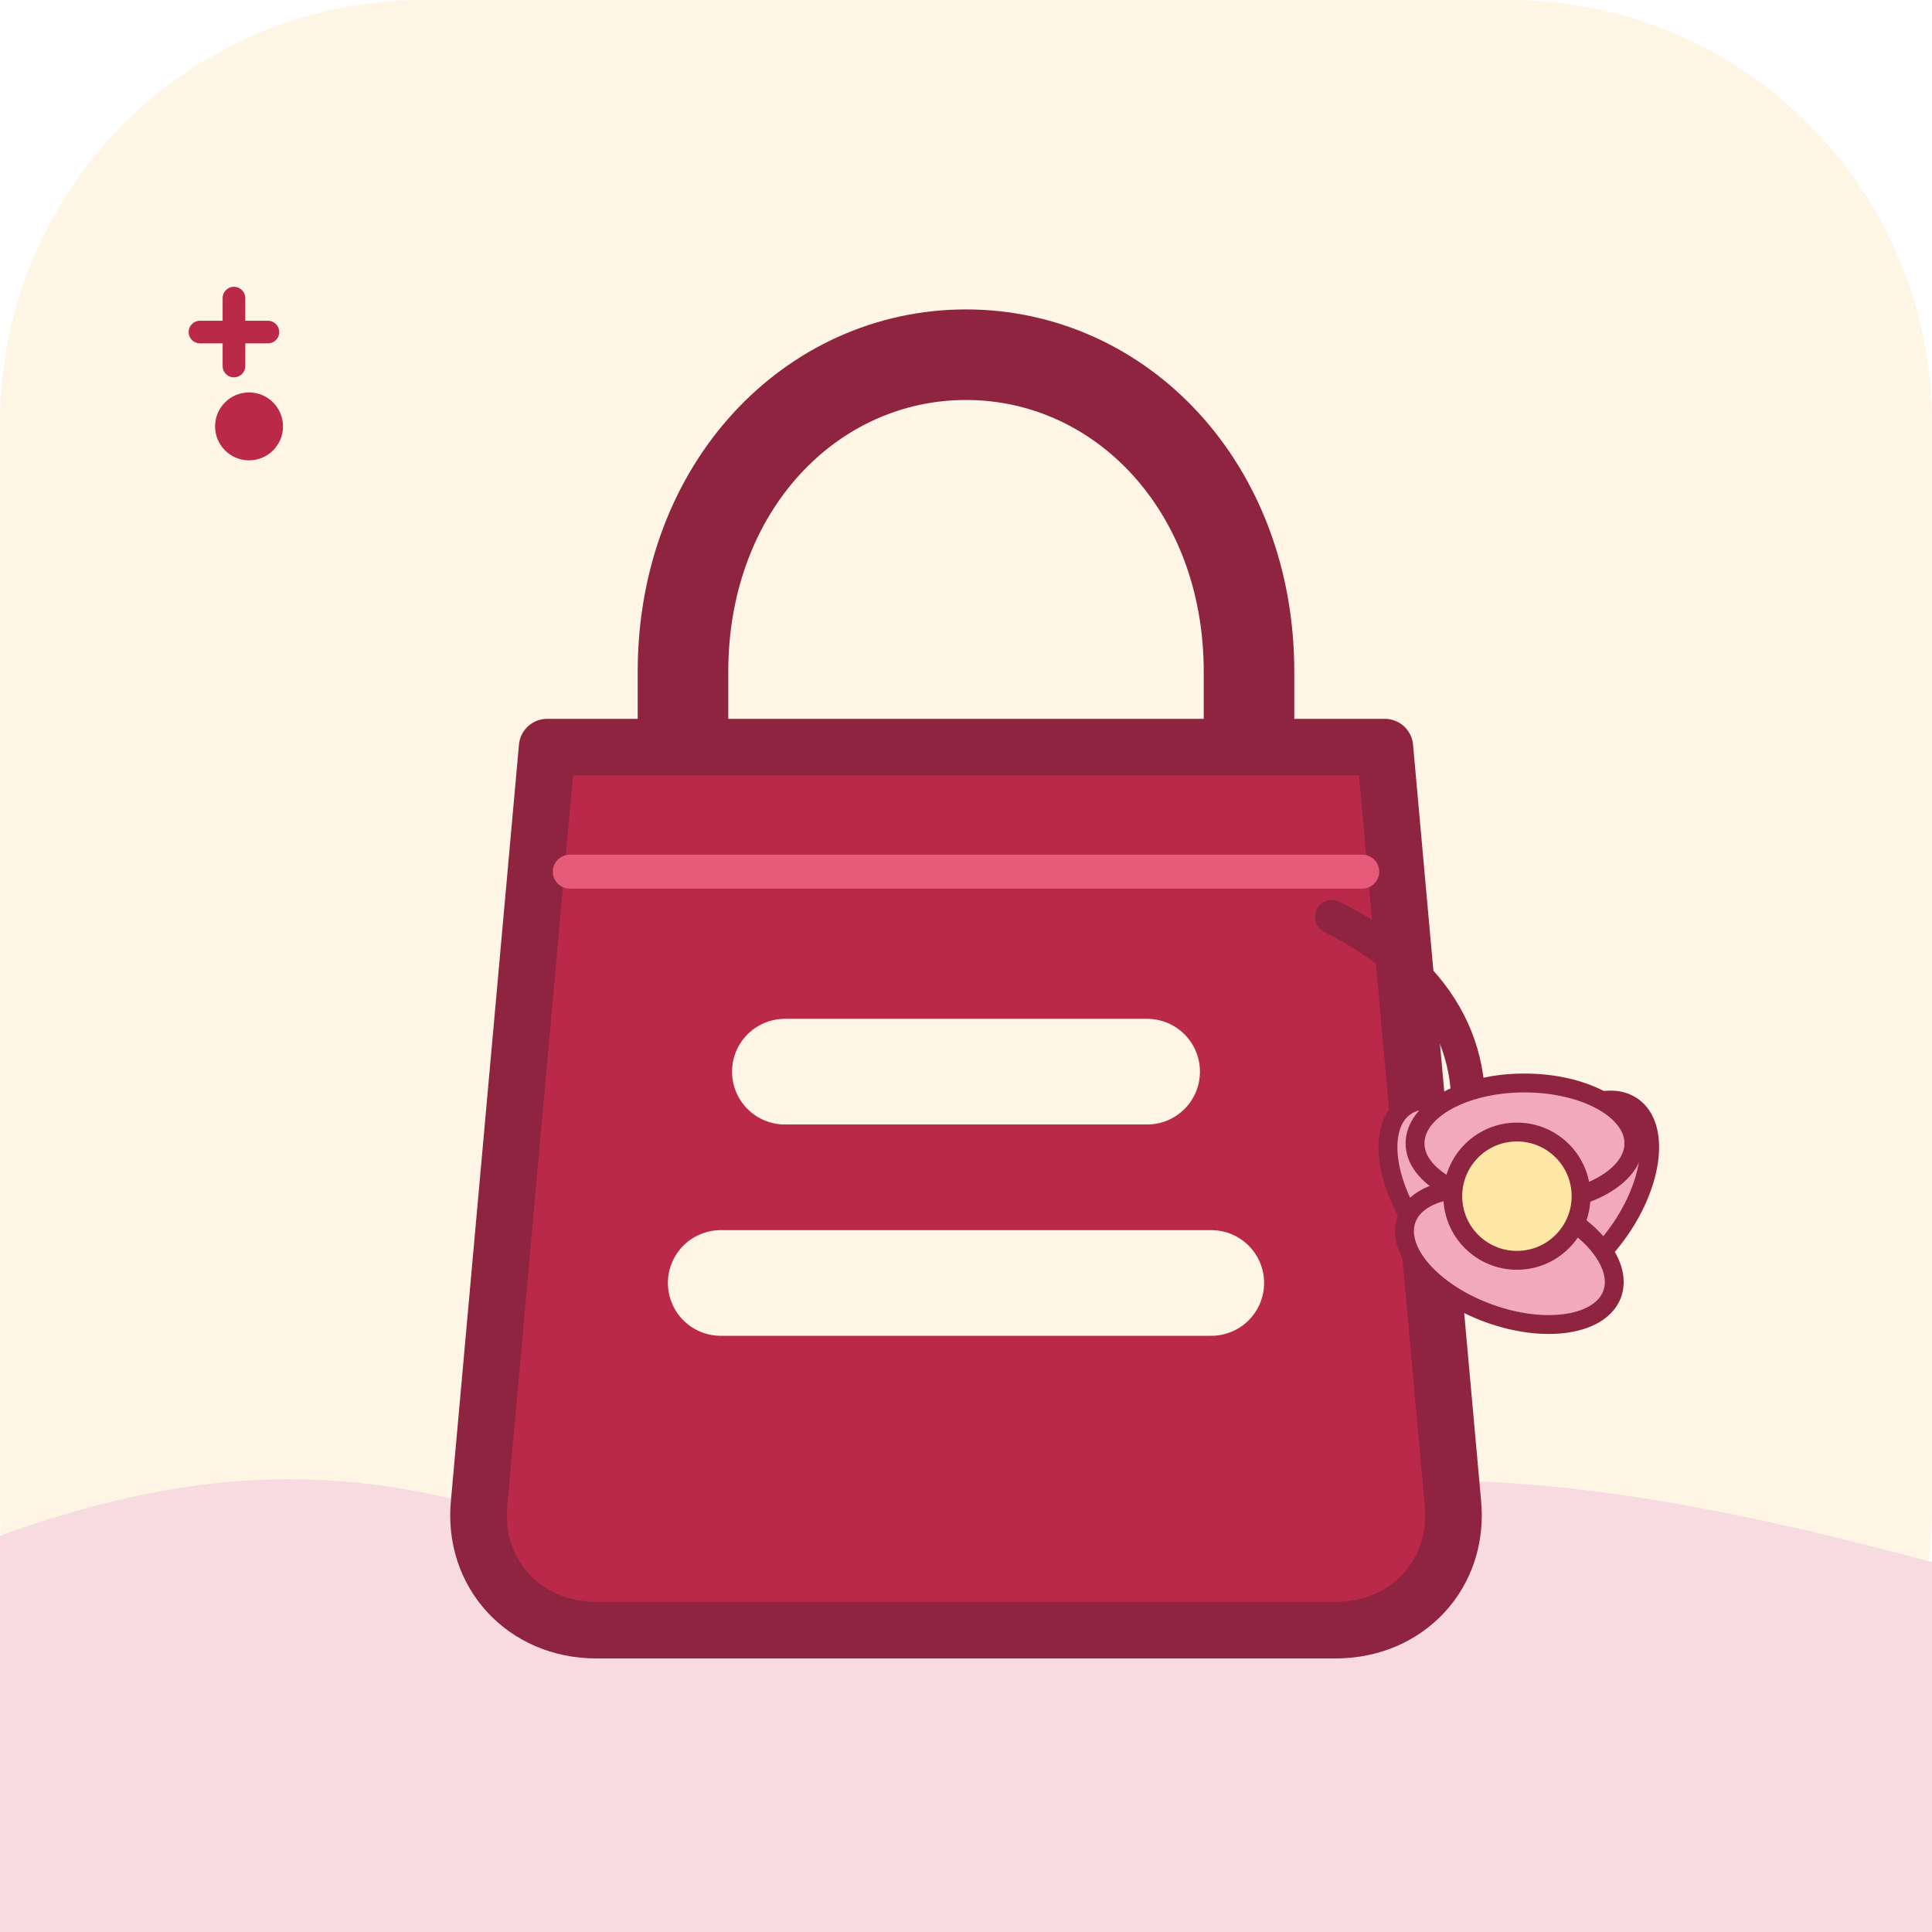
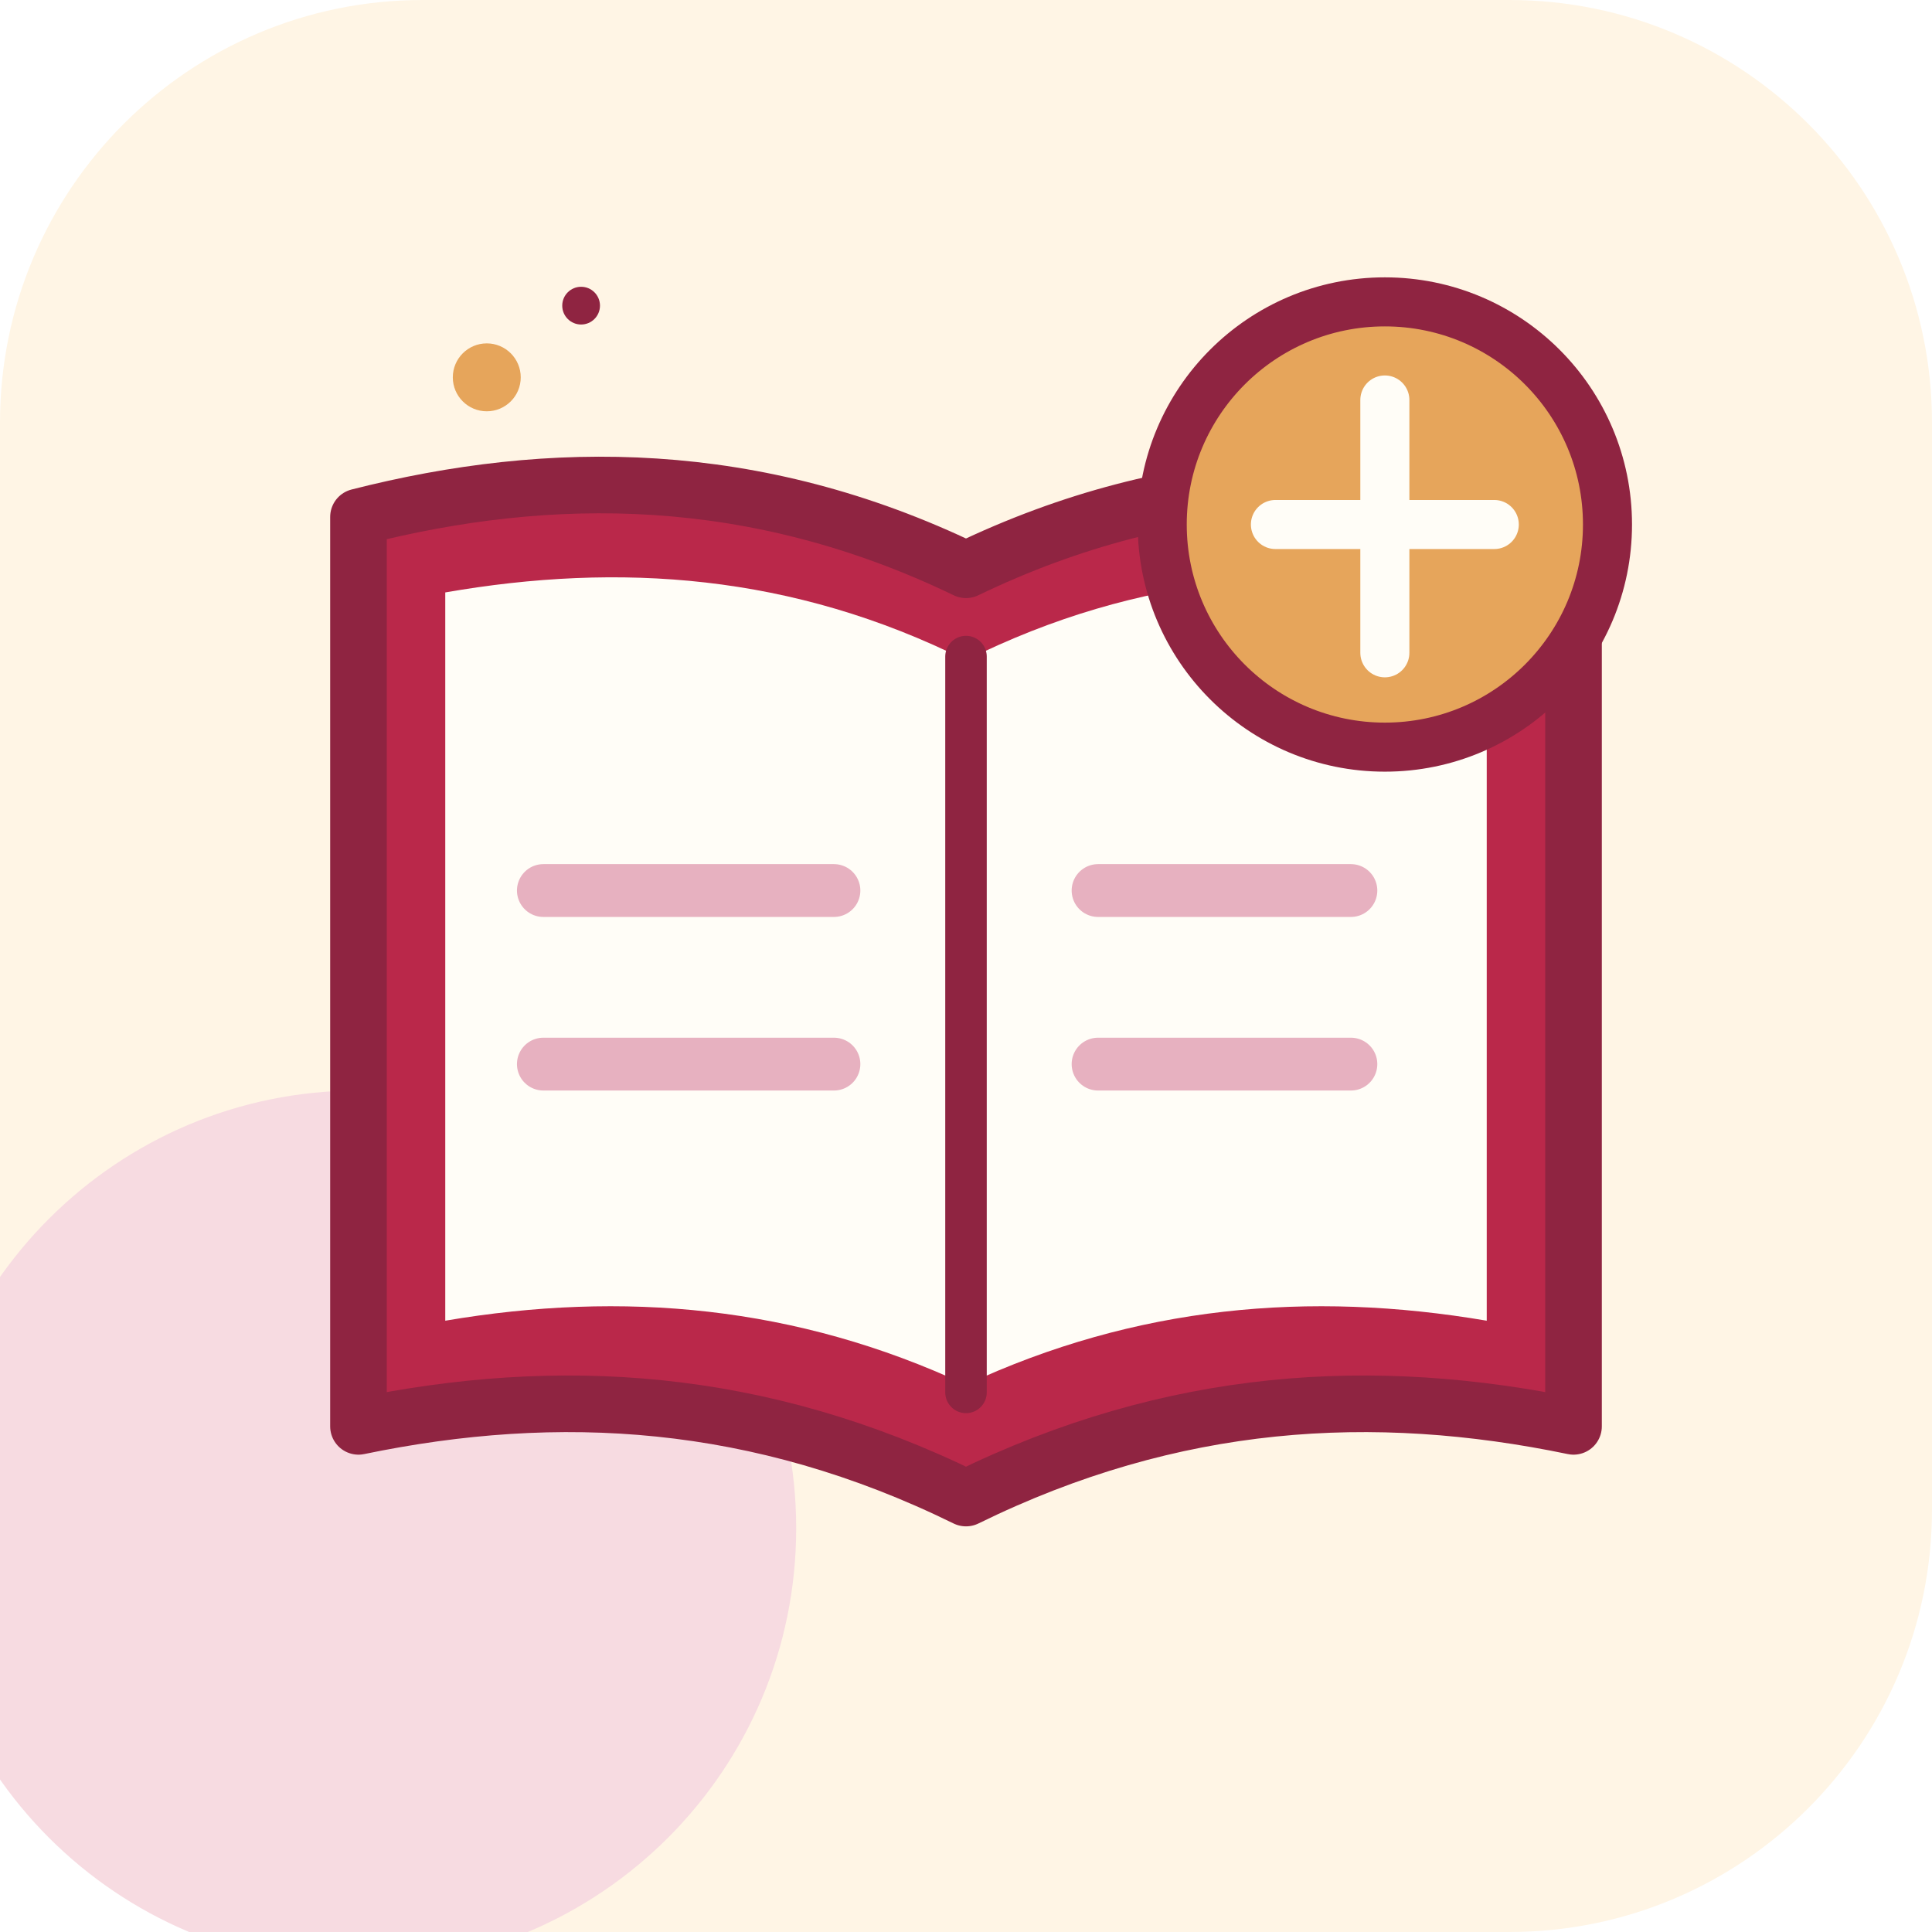
- <svg xmlns="http://www.w3.org/2000/svg" viewBox="0 0 512 512" role="img" aria-label="二姐杂货铺小金库">
+ <svg xmlns="http://www.w3.org/2000/svg" viewBox="0 0 512 512" role="img" aria-label="合伙小金库图标">
  <rect width="512" height="512" rx="112" fill="#fff5e5" />
-   <path d="M0 407c55-20 99-20 151 0s99 20 151 0 107-21 210 7v98H0Z" fill="#f7dbe1" />
-   <path d="M181 213v-35c0-49 34-84 75-84s75 35 75 84v35" fill="none" stroke="#8f2441" stroke-width="24" stroke-linecap="round" />
-   <path d="M145 198h222l18 200c2 19-12 34-31 34H158c-19 0-33-15-31-34Z" fill="#ba284a" stroke="#8f2441" stroke-width="15" stroke-linejoin="round" />
-   <path d="M151 231h210" stroke="#e65b79" stroke-width="9" stroke-linecap="round" />
-   <path d="M208 284h96M191 340h130" fill="none" stroke="#fff5e5" stroke-width="28" stroke-linecap="round" />
-   <path d="M353 243c28 14 40 35 35 61" fill="none" stroke="#8f2441" stroke-width="9" stroke-linecap="round" />
-   <g fill="#f2aabb" stroke="#8f2441" stroke-width="5">
-     <ellipse cx="389" cy="317" rx="16" ry="29" transform="rotate(-35 389 317)" />
-     <ellipse cx="416" cy="317" rx="16" ry="29" transform="rotate(35 416 317)" />
-     <ellipse cx="400" cy="333" rx="16" ry="29" transform="rotate(110 400 333)" />
-     <ellipse cx="404" cy="303" rx="16" ry="29" transform="rotate(90 404 303)" />
-   </g>
-   <circle cx="402" cy="317" r="17" fill="#ffe8a6" stroke="#8f2441" stroke-width="5" />
-   <circle cx="66" cy="113" r="9" fill="#ba284a" />
-   <path d="M62 79v18M53 88h18" stroke="#ba284a" stroke-width="6" stroke-linecap="round" />
+   <circle cx="95" cy="405" r="116" fill="#f7dbe1" />
+   <path d="M95 137c51-13 105-13 161 14 56-27 110-27 161-14v241c-53-11-106-8-161 19-55-27-108-30-161-19Z" fill="#ba284a" stroke="#8f2441" stroke-width="15" stroke-linejoin="round" />
+   <path d="M118 157c46-8 92-5 138 18 46-23 92-26 138-18v193c-47-8-93-4-138 17-45-21-91-25-138-17Z" fill="#fffdf7" />
+   <path d="M256 174v195" stroke="#8f2441" stroke-width="11" stroke-linecap="round" />
+   <path d="M144 236h77M144 282h77M291 236h67M291 282h67" stroke="#e7b1c0" stroke-width="14" stroke-linecap="round" />
+   <circle cx="367" cy="139" r="59" fill="#e6a55b" stroke="#8f2441" stroke-width="13" />
+   <path d="M367 106v67M338 139h58" stroke="#fffdf7" stroke-width="13" stroke-linecap="round" />
+   <circle cx="129" cy="100" r="9" fill="#e6a55b" />
+   <circle cx="154" cy="81" r="5" fill="#8f2441" />
</svg>
